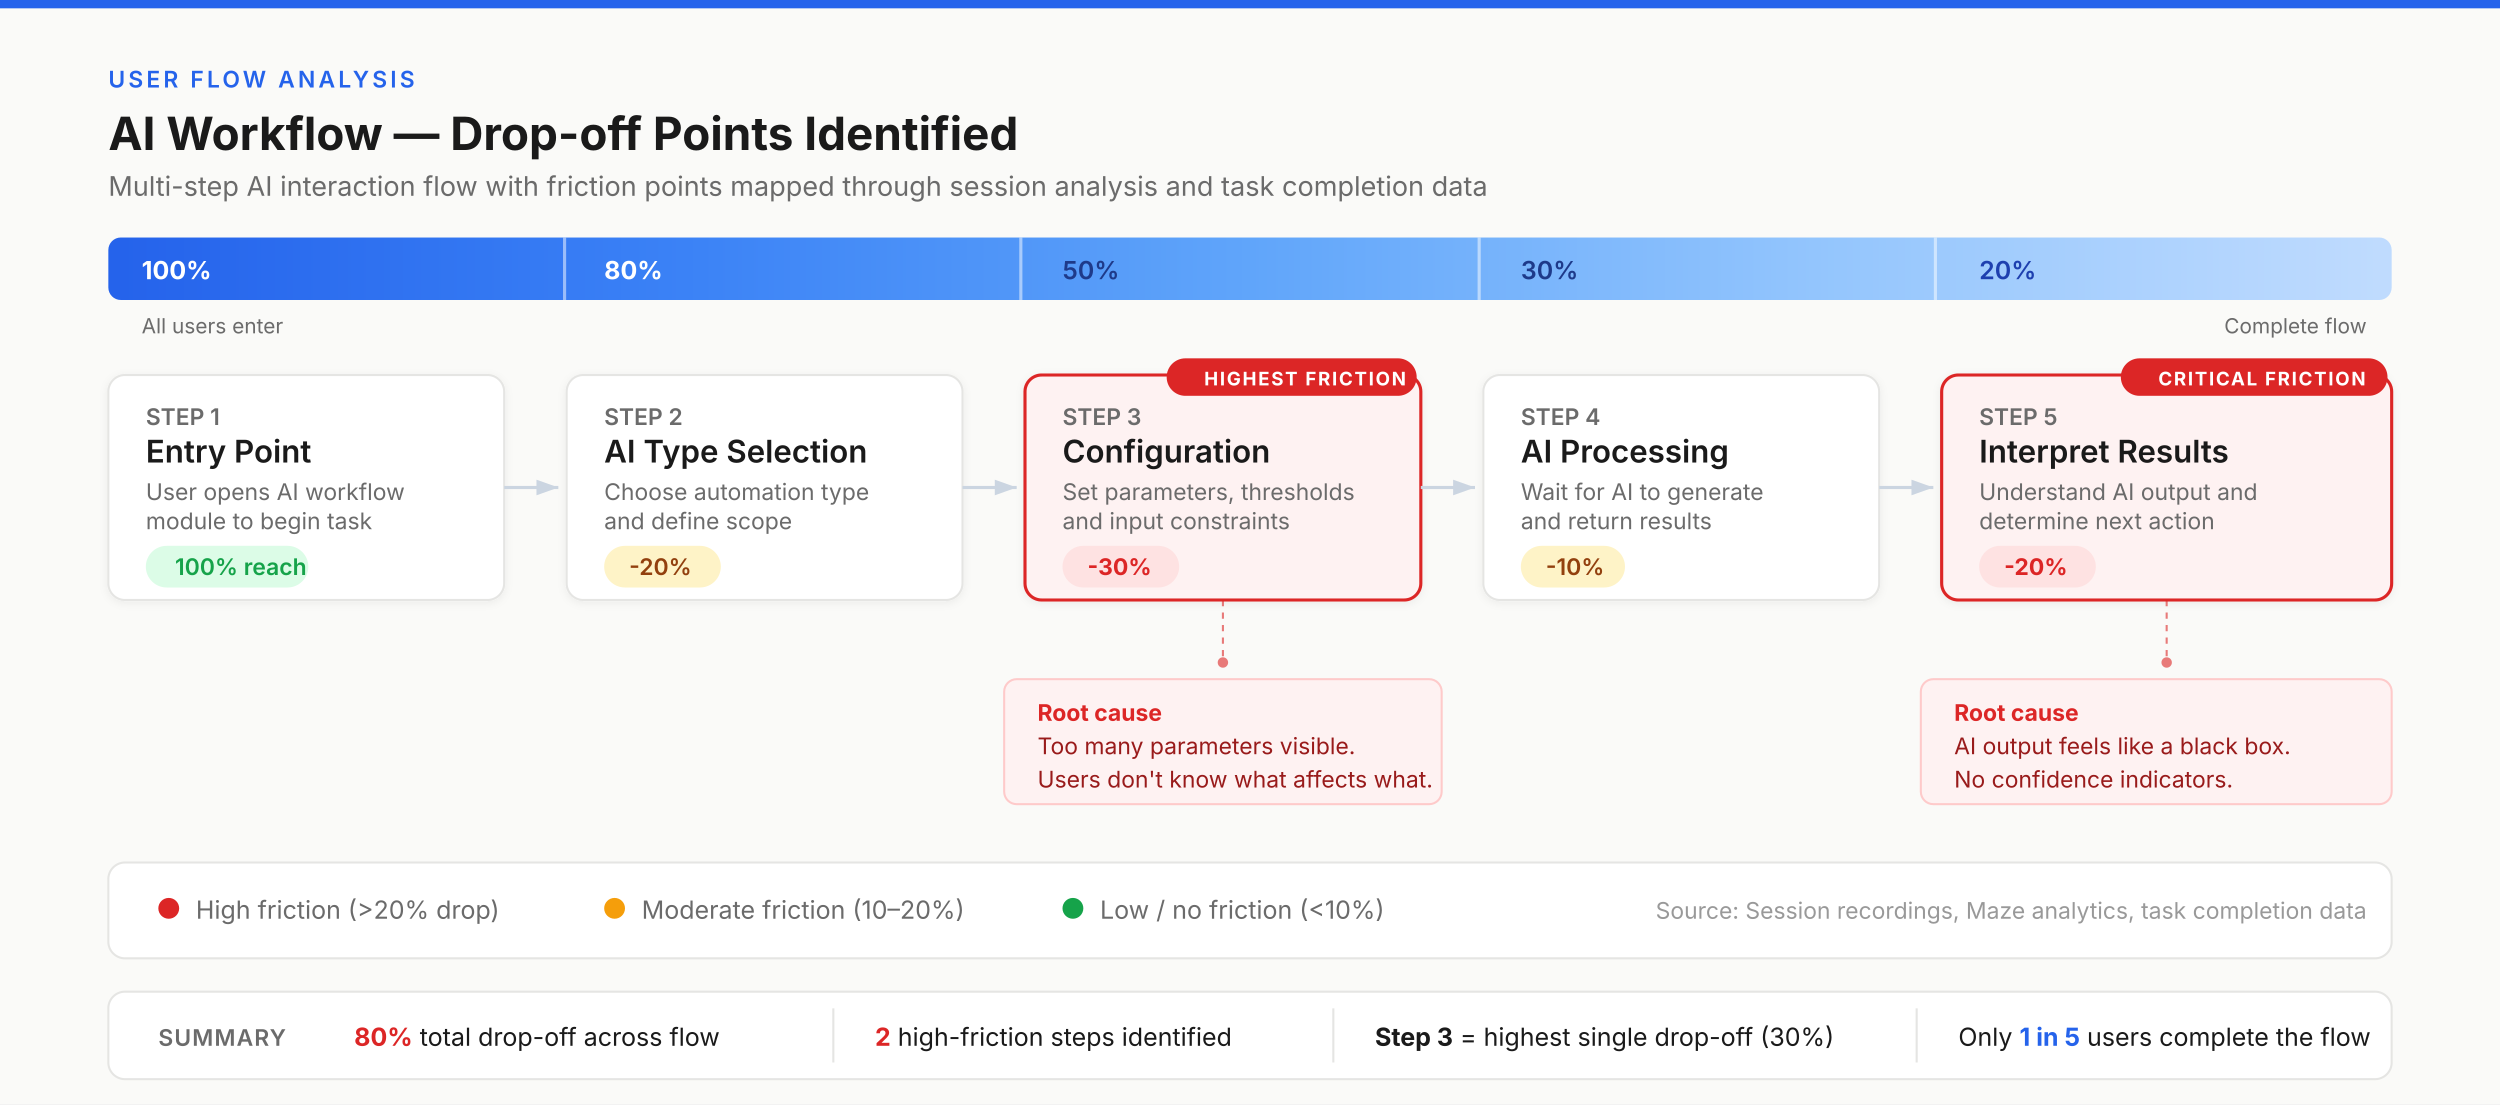
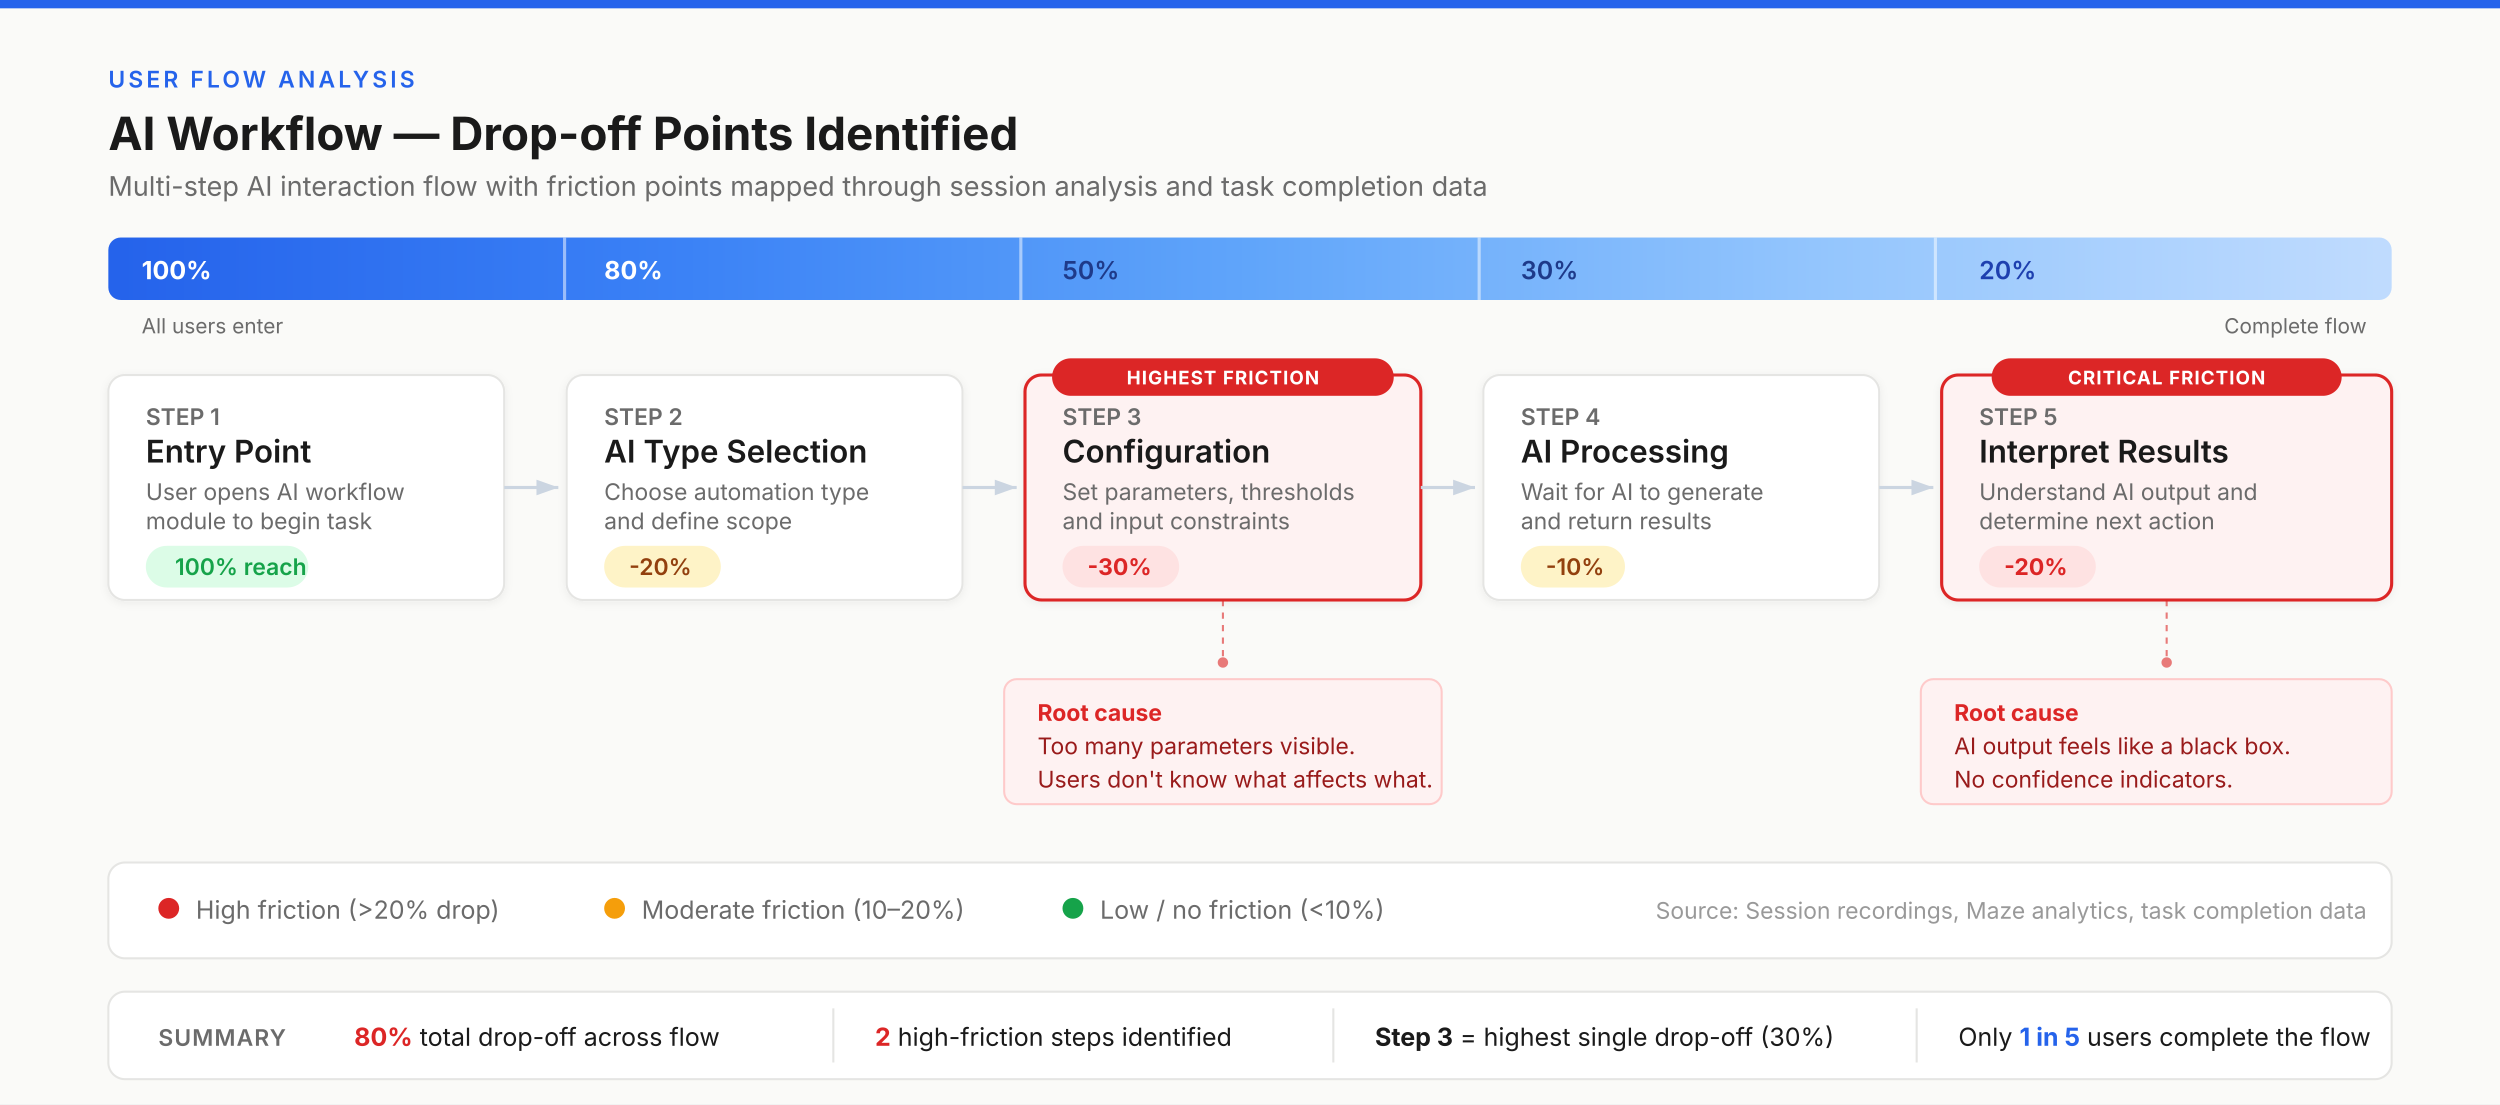
<svg xmlns="http://www.w3.org/2000/svg" viewBox="0 0 1200 530" font-family="Inter, -apple-system, BlinkMacSystemFont, system-ui, sans-serif">
  <defs>
    <linearGradient id="funnel-grad" x1="0" y1="0" x2="1" y2="0">
      <stop offset="0%" stop-color="#2563EB" />
      <stop offset="25%" stop-color="#3B82F6" />
      <stop offset="50%" stop-color="#60A5FA" />
      <stop offset="75%" stop-color="#93C5FD" />
      <stop offset="100%" stop-color="#BFDBFE" />
    </linearGradient>
    <marker id="arrow" markerWidth="7" markerHeight="5" refX="7" refY="2.5" orient="auto">
      <polygon points="0 0, 7 2.5, 0 5" fill="#CBD5E1" />
    </marker>
    <filter id="card-shadow" x="-4%" y="-4%" width="108%" height="112%">
      <feDropShadow dx="0" dy="1" stdDeviation="2" flood-color="#000000" flood-opacity="0.06" />
    </filter>
  </defs>
  <rect width="1200" height="530" fill="#FAFAF8" />
  <rect x="0" y="0" width="1200" height="4" fill="#2563EB" />
  <text x="52" y="42" font-size="11" font-weight="600" fill="#2563EB" letter-spacing="1.5">USER FLOW ANALYSIS</text>
  <text x="52" y="72" font-size="22" font-weight="700" fill="#1A1A1A">AI Workflow — Drop-off Points Identified</text>
  <text x="52" y="94" font-size="13" fill="#6B6B6B">Multi-step AI interaction flow with friction points mapped through session analysis and task completion data</text>
  <rect x="52" y="114" width="1096" height="30" rx="6" fill="url(#funnel-grad)" />
  <line x1="271" y1="114" x2="271" y2="144" stroke="white" stroke-width="1.5" stroke-opacity="0.5" />
  <line x1="490" y1="114" x2="490" y2="144" stroke="white" stroke-width="1.5" stroke-opacity="0.5" />
  <line x1="710" y1="114" x2="710" y2="144" stroke="white" stroke-width="1.5" stroke-opacity="0.5" />
  <line x1="929" y1="114" x2="929" y2="144" stroke="white" stroke-width="1.5" stroke-opacity="0.5" />
  <text x="68" y="134" font-size="12" font-weight="700" fill="white">100%</text>
  <text x="290" y="134" font-size="12" font-weight="700" fill="white">80%</text>
  <text x="510" y="134" font-size="12" font-weight="600" fill="#1E3A8A">50%</text>
  <text x="730" y="134" font-size="12" font-weight="600" fill="#1E3A8A">30%</text>
  <text x="950" y="134" font-size="12" font-weight="600" fill="#1E40AF">20%</text>
  <text x="68" y="160" font-size="10" fill="#6B6B6B">All users enter</text>
  <text x="1136" y="160" font-size="10" fill="#6B6B6B" text-anchor="end">Complete flow</text>
  <g filter="url(#card-shadow)">
    <rect x="52" y="180" width="190" height="108" rx="8" fill="white" stroke="#E5E5E3" stroke-width="1" />
  </g>
  <text x="70" y="204" font-size="11" font-weight="600" fill="#6B6B6B">STEP 1</text>
  <text x="70" y="222" font-size="15" font-weight="600" fill="#1A1A1A">Entry Point</text>
  <text x="70" y="240" font-size="11" fill="#6B6B6B">User opens AI workflow</text>
  <text x="70" y="254" font-size="11" fill="#6B6B6B">module to begin task</text>
  <rect x="70" y="262" width="78" height="20" rx="10" fill="#DCFCE7" />
  <text x="84" y="276" font-size="11" font-weight="600" fill="#16A34A">100% reach</text>
  <line x1="242" y1="234" x2="268" y2="234" stroke="#CBD5E1" stroke-width="1.5" marker-end="url(#arrow)" />
  <g filter="url(#card-shadow)">
    <rect x="272" y="180" width="190" height="108" rx="8" fill="white" stroke="#E5E5E3" stroke-width="1" />
  </g>
  <text x="290" y="204" font-size="11" font-weight="600" fill="#6B6B6B">STEP 2</text>
  <text x="290" y="222" font-size="15" font-weight="600" fill="#1A1A1A">AI Type Selection</text>
  <text x="290" y="240" font-size="11" fill="#6B6B6B">Choose automation type</text>
  <text x="290" y="254" font-size="11" fill="#6B6B6B">and define scope</text>
  <rect x="290" y="262" width="56" height="20" rx="10" fill="#FEF3C7" />
  <text x="302" y="276" font-size="11" font-weight="600" fill="#92400E">-20%</text>
  <line x1="462" y1="234" x2="488" y2="234" stroke="#CBD5E1" stroke-width="1.5" marker-end="url(#arrow)" />
  <g filter="url(#card-shadow)">
    <rect x="492" y="180" width="190" height="108" rx="8" fill="#FEF2F2" stroke="#DC2626" stroke-width="1.5" />
  </g>
-   <rect x="560" y="172" width="120" height="18" rx="9" fill="#DC2626" />
-   <text x="578" y="185" font-size="9" font-weight="700" fill="white" letter-spacing="0.8">HIGHEST FRICTION</text>
+   <rect x="505" y="172" width="164" height="18" rx="9" fill="#DC2626" />
+   <text x="587" y="184.5" font-size="9" font-weight="700" fill="white" letter-spacing="0.5" text-anchor="middle">HIGHEST FRICTION</text>
  <text x="510" y="204" font-size="11" font-weight="600" fill="#6B6B6B">STEP 3</text>
  <text x="510" y="222" font-size="15" font-weight="600" fill="#1A1A1A">Configuration</text>
  <text x="510" y="240" font-size="11" fill="#6B6B6B">Set parameters, thresholds</text>
  <text x="510" y="254" font-size="11" fill="#6B6B6B">and input constraints</text>
  <rect x="510" y="262" width="56" height="20" rx="10" fill="#FEE2E2" />
  <text x="522" y="276" font-size="11" font-weight="700" fill="#DC2626">-30%</text>
  <line x1="682" y1="234" x2="708" y2="234" stroke="#CBD5E1" stroke-width="1.5" marker-end="url(#arrow)" />
  <g filter="url(#card-shadow)">
    <rect x="712" y="180" width="190" height="108" rx="8" fill="white" stroke="#E5E5E3" stroke-width="1" />
  </g>
  <text x="730" y="204" font-size="11" font-weight="600" fill="#6B6B6B">STEP 4</text>
  <text x="730" y="222" font-size="15" font-weight="600" fill="#1A1A1A">AI Processing</text>
  <text x="730" y="240" font-size="11" fill="#6B6B6B">Wait for AI to generate</text>
  <text x="730" y="254" font-size="11" fill="#6B6B6B">and return results</text>
  <rect x="730" y="262" width="50" height="20" rx="10" fill="#FEF3C7" />
  <text x="742" y="276" font-size="11" font-weight="600" fill="#92400E">-10%</text>
  <line x1="902" y1="234" x2="928" y2="234" stroke="#CBD5E1" stroke-width="1.5" marker-end="url(#arrow)" />
  <g filter="url(#card-shadow)">
    <rect x="932" y="180" width="216" height="108" rx="8" fill="#FEF2F2" stroke="#DC2626" stroke-width="1.5" />
  </g>
-   <rect x="1018" y="172" width="128" height="18" rx="9" fill="#DC2626" />
-   <text x="1036" y="185" font-size="9" font-weight="700" fill="white" letter-spacing="0.8">CRITICAL FRICTION</text>
+   <rect x="956" y="172" width="168" height="18" rx="9" fill="#DC2626" />
+   <text x="1040" y="184.5" font-size="9" font-weight="700" fill="white" letter-spacing="0.5" text-anchor="middle">CRITICAL FRICTION</text>
  <text x="950" y="204" font-size="11" font-weight="600" fill="#6B6B6B">STEP 5</text>
  <text x="950" y="222" font-size="15" font-weight="600" fill="#1A1A1A">Interpret Results</text>
  <text x="950" y="240" font-size="11" fill="#6B6B6B">Understand AI output and</text>
  <text x="950" y="254" font-size="11" fill="#6B6B6B">determine next action</text>
  <rect x="950" y="262" width="56" height="20" rx="10" fill="#FEE2E2" />
  <text x="962" y="276" font-size="11" font-weight="700" fill="#DC2626">-20%</text>
  <line x1="587" y1="288" x2="587" y2="318" stroke="#DC2626" stroke-width="1" stroke-dasharray="3,3" stroke-opacity="0.6" />
  <circle cx="587" cy="318" r="2.5" fill="#DC2626" fill-opacity="0.6" />
  <rect x="482" y="326" width="210" height="60" rx="6" fill="#FEF2F2" stroke="#FECACA" stroke-width="1" />
  <text x="498" y="346" font-size="11" font-weight="700" fill="#DC2626">Root cause</text>
  <text x="498" y="362" font-size="11" fill="#991B1B">Too many parameters visible.</text>
  <text x="498" y="378" font-size="11" fill="#991B1B">Users don't know what affects what.</text>
  <line x1="1040" y1="288" x2="1040" y2="318" stroke="#DC2626" stroke-width="1" stroke-dasharray="3,3" stroke-opacity="0.6" />
  <circle cx="1040" cy="318" r="2.5" fill="#DC2626" fill-opacity="0.6" />
  <rect x="922" y="326" width="226" height="60" rx="6" fill="#FEF2F2" stroke="#FECACA" stroke-width="1" />
  <text x="938" y="346" font-size="11" font-weight="700" fill="#DC2626">Root cause</text>
  <text x="938" y="362" font-size="11" fill="#991B1B">AI output feels like a black box.</text>
  <text x="938" y="378" font-size="11" fill="#991B1B">No confidence indicators.</text>
  <rect x="52" y="414" width="1096" height="46" rx="8" fill="white" stroke="#E5E5E3" stroke-width="1" />
  <rect x="76" y="431" width="10" height="10" rx="5" fill="#DC2626" />
  <text x="94" y="441" font-size="12" fill="#6B6B6B">High friction (&gt;20% drop)</text>
  <rect x="290" y="431" width="10" height="10" rx="5" fill="#F59E0B" />
  <text x="308" y="441" font-size="12" fill="#6B6B6B">Moderate friction (10–20%)</text>
  <rect x="510" y="431" width="10" height="10" rx="5" fill="#16A34A" />
  <text x="528" y="441" font-size="12" fill="#6B6B6B">Low / no friction (&lt;10%)</text>
  <text x="1136" y="441" font-size="11" fill="#999999" text-anchor="end">Source: Session recordings, Maze analytics, task completion data</text>
  <rect x="52" y="476" width="1096" height="42" rx="8" fill="white" stroke="#E5E5E3" stroke-width="1" />
  <text x="76" y="502" font-size="11" font-weight="600" fill="#6B6B6B" letter-spacing="0.5">SUMMARY</text>
  <text x="170" y="502" font-size="12" fill="#1A1A1A">
    <tspan font-weight="700" fill="#DC2626">80%</tspan> total drop-off across flow</text>
  <line x1="400" y1="484" x2="400" y2="510" stroke="#E5E5E3" stroke-width="1" />
  <text x="420" y="502" font-size="12" fill="#1A1A1A">
    <tspan font-weight="700" fill="#DC2626">2</tspan> high-friction steps identified</text>
  <line x1="640" y1="484" x2="640" y2="510" stroke="#E5E5E3" stroke-width="1" />
  <text x="660" y="502" font-size="12" fill="#1A1A1A">
    <tspan font-weight="700" fill="#1A1A1A">Step 3</tspan> = highest single drop-off (30%)</text>
  <line x1="920" y1="484" x2="920" y2="510" stroke="#E5E5E3" stroke-width="1" />
  <text x="940" y="502" font-size="12" fill="#1A1A1A">Only <tspan font-weight="700" fill="#2563EB">1 in 5</tspan> users complete the flow</text>
</svg>
